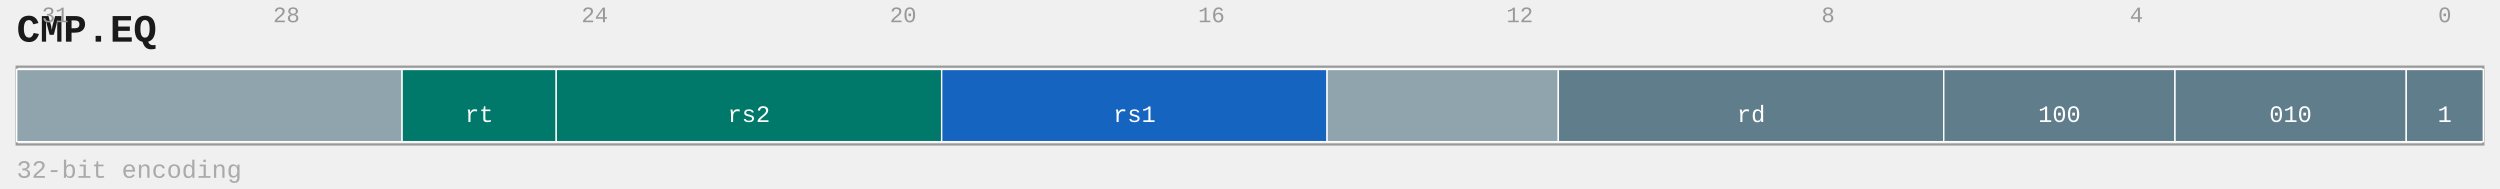
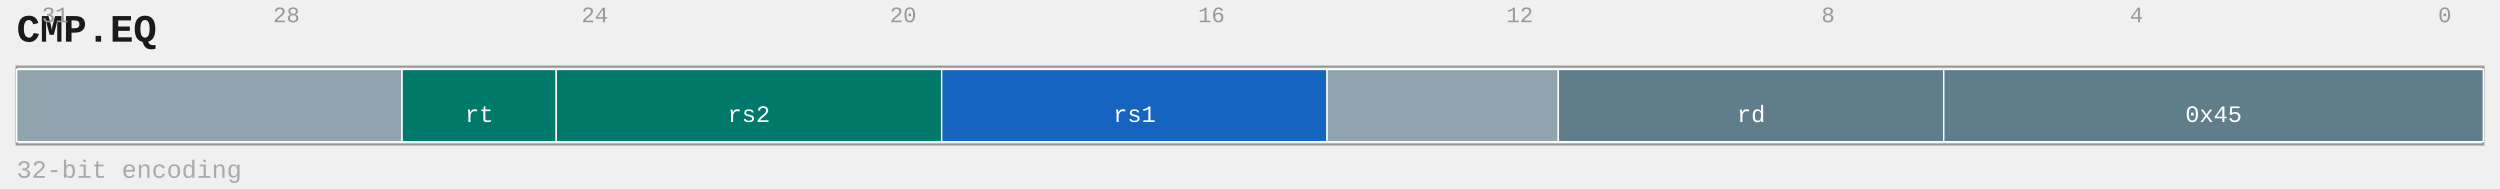
<svg xmlns="http://www.w3.org/2000/svg" viewBox="0 0 900 68" width="900" height="68">
  <defs>
    <style>
      text { font-family: 'Courier New', monospace; }
    </style>
  </defs>
  <text x="6" y="15" font-family="Helvetica Neue,Arial,sans-serif" font-weight="bold" font-size="14" fill="#1a1a1a">CMP.EQ</text>
  <text x="19.88" y="8" text-anchor="middle" font-size="8" fill="#999999">31</text>
  <text x="103.12" y="8" text-anchor="middle" font-size="8" fill="#999999">28</text>
  <text x="214.12" y="8" text-anchor="middle" font-size="8" fill="#999999">24</text>
  <text x="325.12" y="8" text-anchor="middle" font-size="8" fill="#999999">20</text>
  <text x="436.12" y="8" text-anchor="middle" font-size="8" fill="#999999">16</text>
  <text x="547.12" y="8" text-anchor="middle" font-size="8" fill="#999999">12</text>
  <text x="658.12" y="8" text-anchor="middle" font-size="8" fill="#999999">8</text>
  <text x="769.12" y="8" text-anchor="middle" font-size="8" fill="#999999">4</text>
  <text x="880.12" y="8" text-anchor="middle" font-size="8" fill="#999999">0</text>
  <rect x="6" y="24" width="888.00" height="28" fill="none" stroke="#999999" stroke-width="0.8" />
  <rect x="6.000" y="25" width="138.750" height="26" fill="#90A4AE" stroke="white" stroke-width="0.5" />
  <rect x="144.750" y="25" width="55.500" height="26" fill="#00796B" stroke="white" stroke-width="0.5" />
  <text x="172.5" y="41.5" text-anchor="middle" dominant-baseline="middle" font-size="8.5" fill="white" pointer-events="none">rt</text>
  <rect x="200.250" y="25" width="138.750" height="26" fill="#00796B" stroke="white" stroke-width="0.5" />
  <text x="269.6" y="41.5" text-anchor="middle" dominant-baseline="middle" font-size="8.5" fill="white" pointer-events="none">rs2</text>
  <rect x="339.000" y="25" width="138.750" height="26" fill="#1565C0" stroke="white" stroke-width="0.5" />
  <text x="408.4" y="41.5" text-anchor="middle" dominant-baseline="middle" font-size="8.5" fill="white" pointer-events="none">rs1</text>
  <rect x="477.750" y="25" width="83.250" height="26" fill="#90A4AE" stroke="white" stroke-width="0.5" />
  <rect x="561.000" y="25" width="138.750" height="26" fill="#607D8B" stroke="white" stroke-width="0.5" />
  <text x="630.4" y="41.5" text-anchor="middle" dominant-baseline="middle" font-size="8.5" fill="white" pointer-events="none">rd</text>
-   <rect x="699.750" y="25" width="83.250" height="26" fill="#607D8B" stroke="white" stroke-width="0.5" />
-   <text x="741.4" y="41.5" text-anchor="middle" dominant-baseline="middle" font-size="8.5" fill="white" pointer-events="none">100</text>
-   <rect x="783.000" y="25" width="83.250" height="26" fill="#607D8B" stroke="white" stroke-width="0.5" />
-   <text x="824.6" y="41.5" text-anchor="middle" dominant-baseline="middle" font-size="8.5" fill="white" pointer-events="none">010</text>
-   <rect x="866.250" y="25" width="27.750" height="26" fill="#607D8B" stroke="white" stroke-width="0.5" />
-   <text x="880.1" y="41.5" text-anchor="middle" dominant-baseline="middle" font-size="8.5" fill="white" pointer-events="none">1</text>
+   <rect x="699.750" y="25" width="194.250" height="26" fill="#607D8B" stroke="white" stroke-width="0.5" />
+   <text x="796.9" y="41.5" text-anchor="middle" dominant-baseline="middle" font-size="8.5" fill="white" pointer-events="none">0x45</text>
  <text x="6" y="64" font-size="9" fill="#aaaaaa" font-family="Helvetica Neue,Arial,sans-serif">32-bit encoding</text>
</svg>
